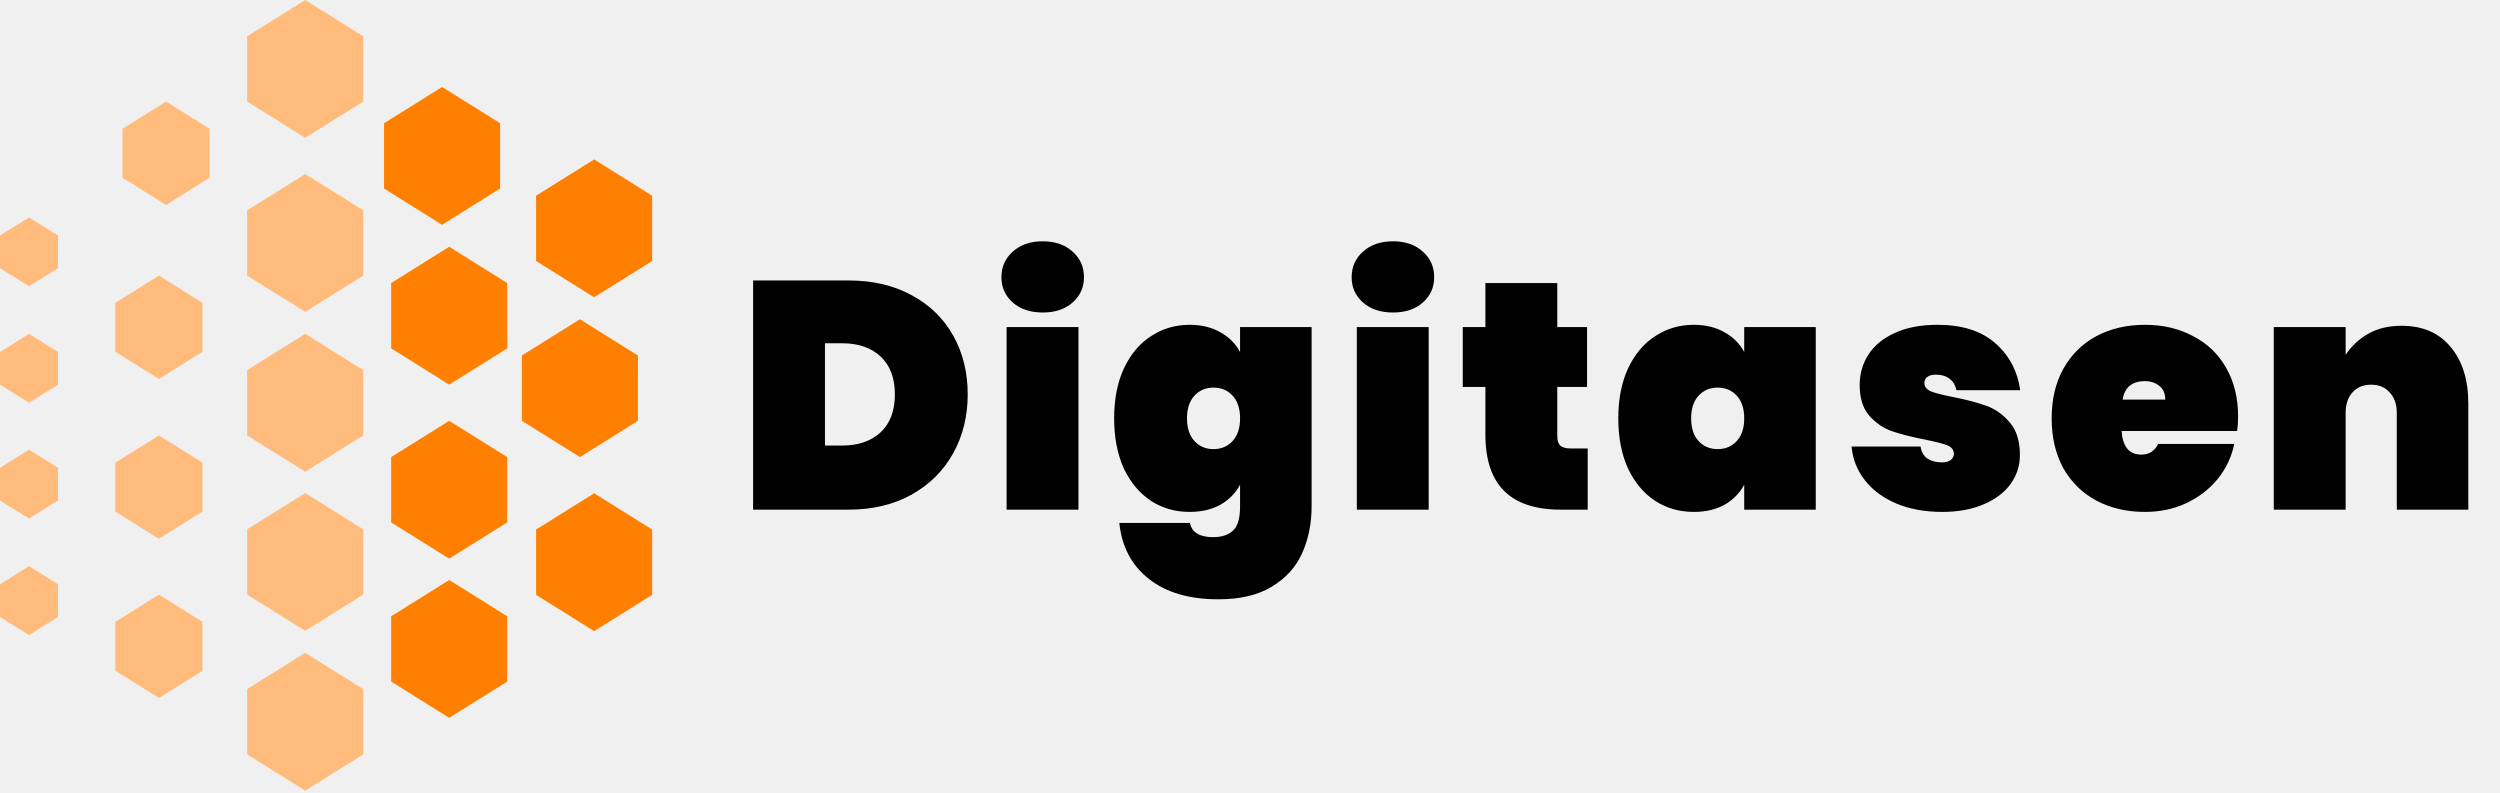
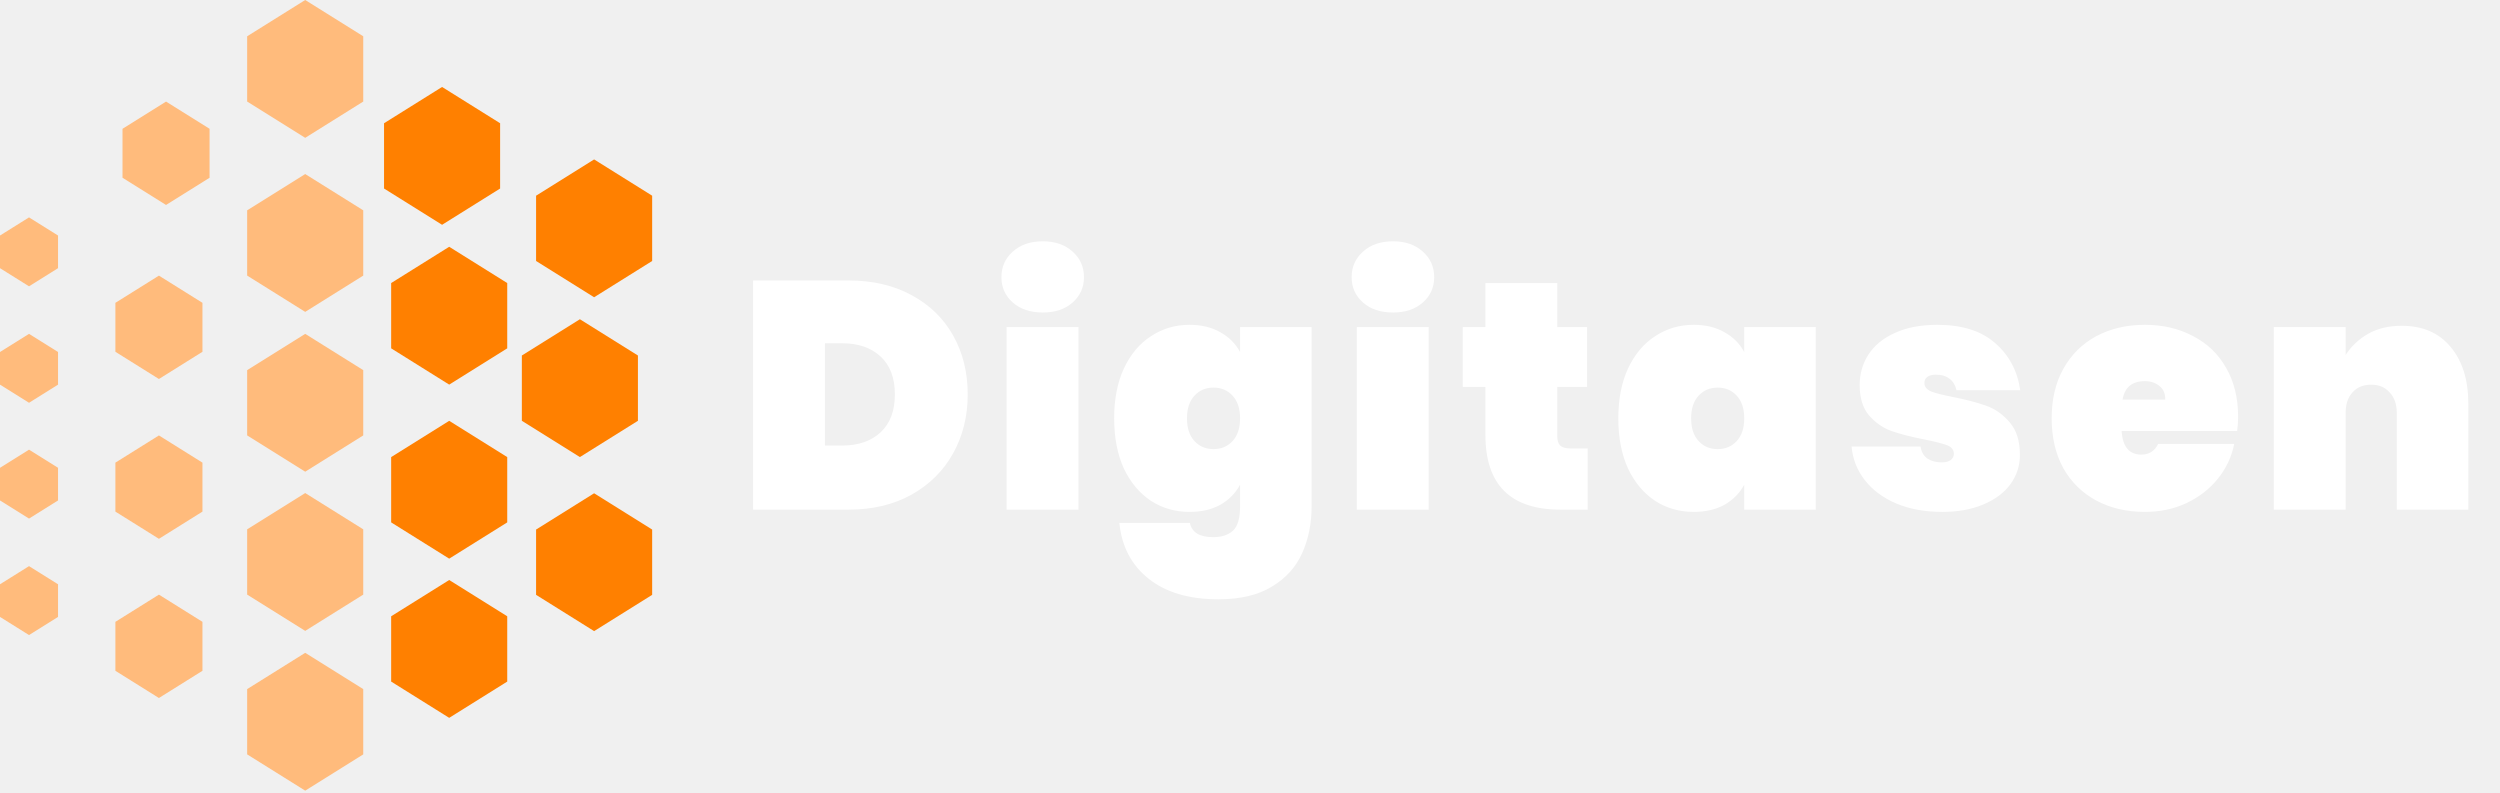
<svg xmlns="http://www.w3.org/2000/svg" width="363" height="115" viewBox="0 0 363 115" fill="none">
  <path d="M44.316 0L52.743 5.267V14.747L44.316 20.014L35.889 14.747V5.267L44.316 0Z" fill="#FFBB7C" />
  <path d="M4.214 31.564L8.427 34.198V38.938L4.214 41.572L0 38.938V34.198L4.214 31.564Z" fill="#FFBB7C" />
  <path d="M4.214 82.203L8.427 84.836V89.576L4.214 92.21L0 89.576V84.836L4.214 82.203Z" fill="#FFBB7C" />
  <path d="M4.214 65.291L8.427 67.924V72.665L4.214 75.298L0 72.665V67.924L4.214 65.291Z" fill="#FFBB7C" />
  <path d="M4.214 48.476L8.427 51.109V55.85L4.214 58.483L0 55.85V51.109L4.214 48.476Z" fill="#FFBB7C" />
  <path d="M44.316 25.271L52.743 30.538V40.018L44.316 45.285L35.889 40.018V30.538L44.316 25.271Z" fill="#FFBB7C" />
  <path d="M44.316 48.476L52.743 53.743V63.223L44.316 68.49L35.889 63.223V53.743L44.316 48.476Z" fill="#FFBB7C" />
  <path d="M44.316 94.79L52.743 100.057V109.537L44.316 114.804L35.889 109.537V100.057L44.316 94.79Z" fill="#FFBB7C" />
  <path d="M44.316 71.59L52.743 76.857V86.338L44.316 91.605L35.889 86.338V76.857L44.316 71.59Z" fill="#FFBB7C" />
  <path d="M23.076 86.34L29.396 90.29V97.4L23.076 101.351L16.756 97.4V90.29L23.076 86.34Z" fill="#FFBB7C" />
  <path d="M23.076 63.225L29.396 67.175V74.286L23.076 78.236L16.756 74.286V67.175L23.076 63.225Z" fill="#FFBB7C" />
  <path d="M23.076 40.02L29.396 43.97V51.081L23.076 55.031L16.756 51.081V43.97L23.076 40.02Z" fill="#FFBB7C" />
  <path d="M24.109 14.749L30.43 18.7V25.81L24.109 29.76L17.789 25.81V18.7L24.109 14.749Z" fill="#FFBB7C" />
  <path d="M84.2 46.353L92.627 51.62V61.101L84.2 66.368L75.772 61.101V51.62L84.2 46.353Z" fill="#FF8000" />
  <path d="M65.223 61.103L73.65 66.37V75.85L65.223 81.117L56.796 75.85V66.37L65.223 61.103Z" fill="#FF8000" />
  <path d="M65.223 84.217L73.65 89.484V98.965L65.223 104.232L56.796 98.965V89.484L65.223 84.217Z" fill="#FF8000" />
  <path d="M65.223 35.832L73.65 41.099V50.579L65.223 55.846L56.796 50.579V41.099L65.223 35.832Z" fill="#FF8000" />
  <path d="M86.266 71.624L94.693 76.891V86.372L86.266 91.639L77.839 86.372V76.891L86.266 71.624Z" fill="#FF8000" />
  <path d="M86.266 23.148L94.693 28.415V37.896L86.266 43.163L77.839 37.896V28.415L86.266 23.148Z" fill="#FF8000" />
  <path d="M64.19 12.627L72.617 17.894V27.374L64.19 32.641L55.763 27.374V17.894L64.19 12.627Z" fill="#FF8000" />
-   <path d="M123.215 40.724C126.693 40.724 129.732 41.429 132.333 42.839C134.965 44.249 136.986 46.207 138.396 48.714C139.806 51.221 140.511 54.072 140.511 57.268C140.511 60.433 139.806 63.284 138.396 65.822C136.986 68.36 134.965 70.365 132.333 71.838C129.732 73.279 126.693 74 123.215 74H109.35V40.724H123.215ZM122.275 64.694C124.625 64.694 126.489 64.052 127.868 62.767C129.247 61.482 129.936 59.649 129.936 57.268C129.936 54.887 129.247 53.054 127.868 51.769C126.489 50.484 124.625 49.842 122.275 49.842H119.784V64.694H122.275ZM151.423 45.377C149.605 45.377 148.148 44.891 147.052 43.92C145.955 42.949 145.407 41.727 145.407 40.254C145.407 38.75 145.955 37.512 147.052 36.541C148.148 35.538 149.605 35.037 151.423 35.037C153.209 35.037 154.65 35.538 155.747 36.541C156.843 37.512 157.392 38.75 157.392 40.254C157.392 41.727 156.843 42.949 155.747 43.92C154.65 44.891 153.209 45.377 151.423 45.377ZM156.593 47.492V74H146.159V47.492H156.593ZM172.726 47.163C174.45 47.163 175.938 47.523 177.191 48.244C178.445 48.933 179.4 49.889 180.058 51.111V47.492H190.445V73.53C190.445 76.005 189.991 78.261 189.082 80.298C188.174 82.335 186.701 83.964 184.664 85.186C182.659 86.408 180.074 87.019 176.909 87.019C172.648 87.019 169.264 86.016 166.757 84.011C164.282 82.037 162.872 79.342 162.527 75.927H172.773C173.055 77.306 174.183 77.995 176.157 77.995C177.379 77.995 178.335 77.682 179.024 77.055C179.714 76.428 180.058 75.253 180.058 73.53V70.381C179.4 71.603 178.445 72.574 177.191 73.295C175.938 73.984 174.45 74.329 172.726 74.329C170.658 74.329 168.794 73.796 167.133 72.731C165.473 71.634 164.157 70.068 163.185 68.031C162.245 65.963 161.775 63.535 161.775 60.746C161.775 57.957 162.245 55.545 163.185 53.508C164.157 51.44 165.473 49.873 167.133 48.808C168.794 47.711 170.658 47.163 172.726 47.163ZM180.058 60.746C180.058 59.336 179.698 58.239 178.977 57.456C178.257 56.673 177.332 56.281 176.204 56.281C175.076 56.281 174.152 56.673 173.431 57.456C172.711 58.239 172.35 59.336 172.35 60.746C172.35 62.156 172.711 63.253 173.431 64.036C174.152 64.819 175.076 65.211 176.204 65.211C177.332 65.211 178.257 64.819 178.977 64.036C179.698 63.253 180.058 62.156 180.058 60.746ZM202.275 45.377C200.457 45.377 199 44.891 197.904 43.92C196.807 42.949 196.259 41.727 196.259 40.254C196.259 38.75 196.807 37.512 197.904 36.541C199 35.538 200.457 35.037 202.275 35.037C204.061 35.037 205.502 35.538 206.599 36.541C207.695 37.512 208.244 38.75 208.244 40.254C208.244 41.727 207.695 42.949 206.599 43.92C205.502 44.891 204.061 45.377 202.275 45.377ZM207.445 47.492V74H197.011V47.492H207.445ZM230.534 65.117V74H226.586C219.317 74 215.682 70.381 215.682 63.143V56.187H212.392V47.492H215.682V41.1H226.116V47.492H230.44V56.187H226.116V63.331C226.116 63.958 226.257 64.412 226.539 64.694C226.852 64.976 227.354 65.117 228.043 65.117H230.534ZM234.978 60.746C234.978 57.957 235.448 55.545 236.388 53.508C237.359 51.44 238.675 49.873 240.336 48.808C241.996 47.711 243.861 47.163 245.929 47.163C247.652 47.163 249.14 47.523 250.394 48.244C251.647 48.933 252.603 49.889 253.261 51.111V47.492H263.648V74H253.261V70.381C252.603 71.603 251.647 72.574 250.394 73.295C249.14 73.984 247.652 74.329 245.929 74.329C243.861 74.329 241.996 73.796 240.336 72.731C238.675 71.634 237.359 70.068 236.388 68.031C235.448 65.963 234.978 63.535 234.978 60.746ZM253.261 60.746C253.261 59.336 252.9 58.239 252.18 57.456C251.459 56.673 250.535 56.281 249.407 56.281C248.279 56.281 247.354 56.673 246.634 57.456C245.913 58.239 245.553 59.336 245.553 60.746C245.553 62.156 245.913 63.253 246.634 64.036C247.354 64.819 248.279 65.211 249.407 65.211C250.535 65.211 251.459 64.819 252.18 64.036C252.9 63.253 253.261 62.156 253.261 60.746ZM282.01 74.329C279.503 74.329 277.279 73.922 275.336 73.107C273.425 72.292 271.905 71.164 270.777 69.723C269.649 68.282 269.007 66.652 268.85 64.835H278.861C278.986 65.618 279.315 66.198 279.848 66.574C280.412 66.95 281.117 67.138 281.963 67.138C282.496 67.138 282.919 67.028 283.232 66.809C283.545 66.558 283.702 66.261 283.702 65.916C283.702 65.321 283.373 64.898 282.715 64.647C282.057 64.396 280.945 64.114 279.378 63.801C277.467 63.425 275.884 63.018 274.631 62.579C273.409 62.14 272.328 61.388 271.388 60.323C270.479 59.258 270.025 57.785 270.025 55.905C270.025 54.276 270.448 52.803 271.294 51.487C272.171 50.14 273.456 49.09 275.148 48.338C276.84 47.555 278.892 47.163 281.305 47.163C284.877 47.163 287.666 48.04 289.671 49.795C291.708 51.55 292.93 53.837 293.337 56.657H284.078C283.921 55.936 283.592 55.388 283.091 55.012C282.59 54.605 281.916 54.401 281.07 54.401C280.537 54.401 280.13 54.511 279.848 54.73C279.566 54.918 279.425 55.216 279.425 55.623C279.425 56.156 279.754 56.563 280.412 56.845C281.07 57.096 282.12 57.362 283.561 57.644C285.472 58.02 287.086 58.443 288.402 58.913C289.718 59.383 290.862 60.198 291.833 61.357C292.804 62.485 293.29 64.052 293.29 66.057C293.29 67.624 292.836 69.034 291.927 70.287C291.018 71.54 289.702 72.527 287.979 73.248C286.287 73.969 284.297 74.329 282.01 74.329ZM324.973 60.511C324.973 61.232 324.926 61.921 324.832 62.579H308.053C308.209 64.866 309.165 66.01 310.92 66.01C312.048 66.01 312.862 65.493 313.364 64.459H324.409C324.033 66.339 323.234 68.031 322.012 69.535C320.821 71.008 319.301 72.183 317.453 73.06C315.635 73.906 313.63 74.329 311.437 74.329C308.805 74.329 306.455 73.781 304.387 72.684C302.35 71.587 300.752 70.021 299.593 67.984C298.465 65.916 297.901 63.503 297.901 60.746C297.901 57.989 298.465 55.592 299.593 53.555C300.752 51.487 302.35 49.905 304.387 48.808C306.455 47.711 308.805 47.163 311.437 47.163C314.069 47.163 316.403 47.711 318.44 48.808C320.508 49.873 322.106 51.409 323.234 53.414C324.393 55.419 324.973 57.785 324.973 60.511ZM314.398 58.02C314.398 57.143 314.116 56.485 313.552 56.046C312.988 55.576 312.283 55.341 311.437 55.341C309.588 55.341 308.507 56.234 308.194 58.02H314.398ZM348.718 47.304C351.757 47.304 354.123 48.322 355.815 50.359C357.538 52.396 358.4 55.153 358.4 58.631V74H348.013V59.947C348.013 58.694 347.668 57.707 346.979 56.986C346.321 56.234 345.428 55.858 344.3 55.858C343.14 55.858 342.232 56.234 341.574 56.986C340.916 57.707 340.587 58.694 340.587 59.947V74H330.153V47.492H340.587V51.534C341.401 50.281 342.482 49.262 343.83 48.479C345.208 47.696 346.838 47.304 348.718 47.304Z" fill="black" />
+   <path d="M123.215 40.724C126.693 40.724 129.732 41.429 132.333 42.839C134.965 44.249 136.986 46.207 138.396 48.714C139.806 51.221 140.511 54.072 140.511 57.268C140.511 60.433 139.806 63.284 138.396 65.822C136.986 68.36 134.965 70.365 132.333 71.838C129.732 73.279 126.693 74 123.215 74H109.35V40.724H123.215ZM122.275 64.694C124.625 64.694 126.489 64.052 127.868 62.767C129.247 61.482 129.936 59.649 129.936 57.268C129.936 54.887 129.247 53.054 127.868 51.769C126.489 50.484 124.625 49.842 122.275 49.842H119.784V64.694H122.275ZM151.423 45.377C149.605 45.377 148.148 44.891 147.052 43.92C145.955 42.949 145.407 41.727 145.407 40.254C145.407 38.75 145.955 37.512 147.052 36.541C148.148 35.538 149.605 35.037 151.423 35.037C153.209 35.037 154.65 35.538 155.747 36.541C156.843 37.512 157.392 38.75 157.392 40.254C157.392 41.727 156.843 42.949 155.747 43.92C154.65 44.891 153.209 45.377 151.423 45.377ZM156.593 47.492V74H146.159V47.492H156.593ZM172.726 47.163C174.45 47.163 175.938 47.523 177.191 48.244C178.445 48.933 179.4 49.889 180.058 51.111V47.492H190.445V73.53C190.445 76.005 189.991 78.261 189.082 80.298C188.174 82.335 186.701 83.964 184.664 85.186C182.659 86.408 180.074 87.019 176.909 87.019C172.648 87.019 169.264 86.016 166.757 84.011C164.282 82.037 162.872 79.342 162.527 75.927H172.773C173.055 77.306 174.183 77.995 176.157 77.995C177.379 77.995 178.335 77.682 179.024 77.055C179.714 76.428 180.058 75.253 180.058 73.53V70.381C179.4 71.603 178.445 72.574 177.191 73.295C175.938 73.984 174.45 74.329 172.726 74.329C170.658 74.329 168.794 73.796 167.133 72.731C165.473 71.634 164.157 70.068 163.185 68.031C162.245 65.963 161.775 63.535 161.775 60.746C161.775 57.957 162.245 55.545 163.185 53.508C164.157 51.44 165.473 49.873 167.133 48.808C168.794 47.711 170.658 47.163 172.726 47.163ZM180.058 60.746C180.058 59.336 179.698 58.239 178.977 57.456C178.257 56.673 177.332 56.281 176.204 56.281C175.076 56.281 174.152 56.673 173.431 57.456C172.711 58.239 172.35 59.336 172.35 60.746C172.35 62.156 172.711 63.253 173.431 64.036C174.152 64.819 175.076 65.211 176.204 65.211C177.332 65.211 178.257 64.819 178.977 64.036C179.698 63.253 180.058 62.156 180.058 60.746ZM202.275 45.377C200.457 45.377 199 44.891 197.904 43.92C196.807 42.949 196.259 41.727 196.259 40.254C196.259 38.75 196.807 37.512 197.904 36.541C199 35.538 200.457 35.037 202.275 35.037C204.061 35.037 205.502 35.538 206.599 36.541C207.695 37.512 208.244 38.75 208.244 40.254C208.244 41.727 207.695 42.949 206.599 43.92C205.502 44.891 204.061 45.377 202.275 45.377ZM207.445 47.492V74H197.011V47.492H207.445ZM230.534 65.117V74H226.586C219.317 74 215.682 70.381 215.682 63.143V56.187H212.392V47.492H215.682V41.1H226.116V47.492H230.44V56.187H226.116V63.331C226.116 63.958 226.257 64.412 226.539 64.694C226.852 64.976 227.354 65.117 228.043 65.117H230.534ZM234.978 60.746C234.978 57.957 235.448 55.545 236.388 53.508C237.359 51.44 238.675 49.873 240.336 48.808C241.996 47.711 243.861 47.163 245.929 47.163C247.652 47.163 249.14 47.523 250.394 48.244C251.647 48.933 252.603 49.889 253.261 51.111V47.492H263.648V74H253.261V70.381C252.603 71.603 251.647 72.574 250.394 73.295C249.14 73.984 247.652 74.329 245.929 74.329C243.861 74.329 241.996 73.796 240.336 72.731C238.675 71.634 237.359 70.068 236.388 68.031C235.448 65.963 234.978 63.535 234.978 60.746ZM253.261 60.746C253.261 59.336 252.9 58.239 252.18 57.456C251.459 56.673 250.535 56.281 249.407 56.281C248.279 56.281 247.354 56.673 246.634 57.456C245.913 58.239 245.553 59.336 245.553 60.746C245.553 62.156 245.913 63.253 246.634 64.036C247.354 64.819 248.279 65.211 249.407 65.211C250.535 65.211 251.459 64.819 252.18 64.036C252.9 63.253 253.261 62.156 253.261 60.746ZM282.01 74.329C279.503 74.329 277.279 73.922 275.336 73.107C273.425 72.292 271.905 71.164 270.777 69.723C269.649 68.282 269.007 66.652 268.85 64.835H278.861C278.986 65.618 279.315 66.198 279.848 66.574C280.412 66.95 281.117 67.138 281.963 67.138C282.496 67.138 282.919 67.028 283.232 66.809C283.545 66.558 283.702 66.261 283.702 65.916C283.702 65.321 283.373 64.898 282.715 64.647C282.057 64.396 280.945 64.114 279.378 63.801C277.467 63.425 275.884 63.018 274.631 62.579C273.409 62.14 272.328 61.388 271.388 60.323C270.479 59.258 270.025 57.785 270.025 55.905C270.025 54.276 270.448 52.803 271.294 51.487C272.171 50.14 273.456 49.09 275.148 48.338C276.84 47.555 278.892 47.163 281.305 47.163C284.877 47.163 287.666 48.04 289.671 49.795C291.708 51.55 292.93 53.837 293.337 56.657H284.078C283.921 55.936 283.592 55.388 283.091 55.012C282.59 54.605 281.916 54.401 281.07 54.401C280.537 54.401 280.13 54.511 279.848 54.73C279.566 54.918 279.425 55.216 279.425 55.623C279.425 56.156 279.754 56.563 280.412 56.845C281.07 57.096 282.12 57.362 283.561 57.644C285.472 58.02 287.086 58.443 288.402 58.913C289.718 59.383 290.862 60.198 291.833 61.357C292.804 62.485 293.29 64.052 293.29 66.057C293.29 67.624 292.836 69.034 291.927 70.287C291.018 71.54 289.702 72.527 287.979 73.248C286.287 73.969 284.297 74.329 282.01 74.329ZM324.973 60.511C324.973 61.232 324.926 61.921 324.832 62.579H308.053C308.209 64.866 309.165 66.01 310.92 66.01C312.048 66.01 312.862 65.493 313.364 64.459H324.409C324.033 66.339 323.234 68.031 322.012 69.535C320.821 71.008 319.301 72.183 317.453 73.06C315.635 73.906 313.63 74.329 311.437 74.329C308.805 74.329 306.455 73.781 304.387 72.684C302.35 71.587 300.752 70.021 299.593 67.984C298.465 65.916 297.901 63.503 297.901 60.746C297.901 57.989 298.465 55.592 299.593 53.555C300.752 51.487 302.35 49.905 304.387 48.808C306.455 47.711 308.805 47.163 311.437 47.163C314.069 47.163 316.403 47.711 318.44 48.808C320.508 49.873 322.106 51.409 323.234 53.414C324.393 55.419 324.973 57.785 324.973 60.511ZM314.398 58.02C314.398 57.143 314.116 56.485 313.552 56.046C312.988 55.576 312.283 55.341 311.437 55.341C309.588 55.341 308.507 56.234 308.194 58.02H314.398ZM348.718 47.304C351.757 47.304 354.123 48.322 355.815 50.359C357.538 52.396 358.4 55.153 358.4 58.631V74H348.013V59.947C348.013 58.694 347.668 57.707 346.979 56.986C346.321 56.234 345.428 55.858 344.3 55.858C343.14 55.858 342.232 56.234 341.574 56.986C340.916 57.707 340.587 58.694 340.587 59.947V74H330.153V47.492H340.587V51.534C341.401 50.281 342.482 49.262 343.83 48.479C345.208 47.696 346.838 47.304 348.718 47.304Z" fill="white" />
</svg>
